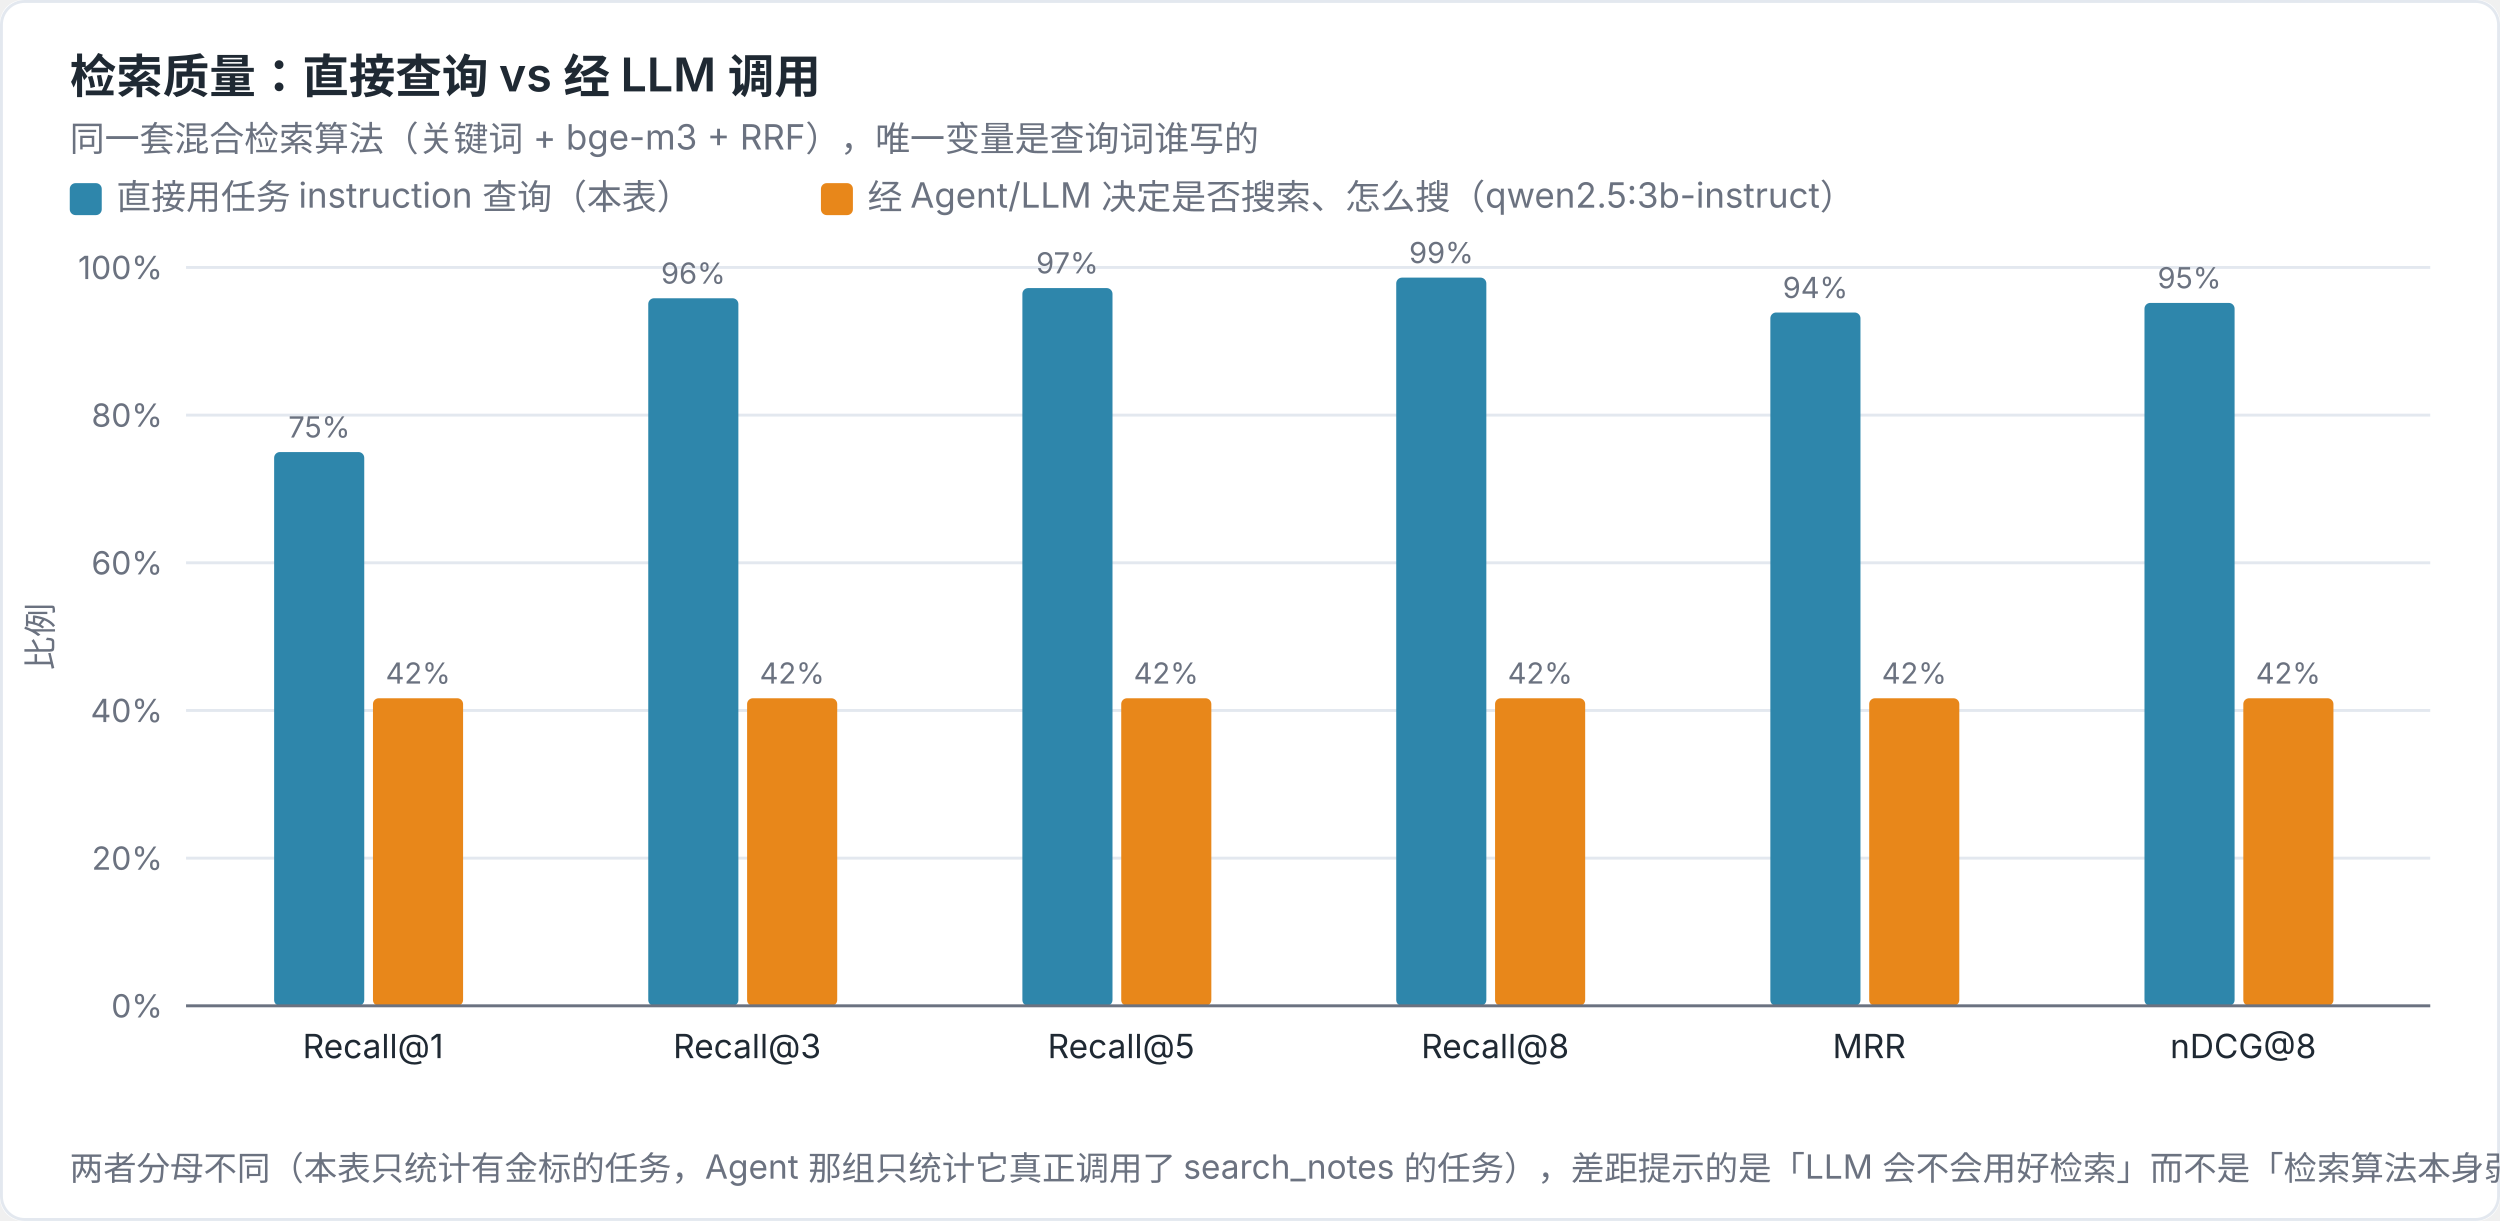
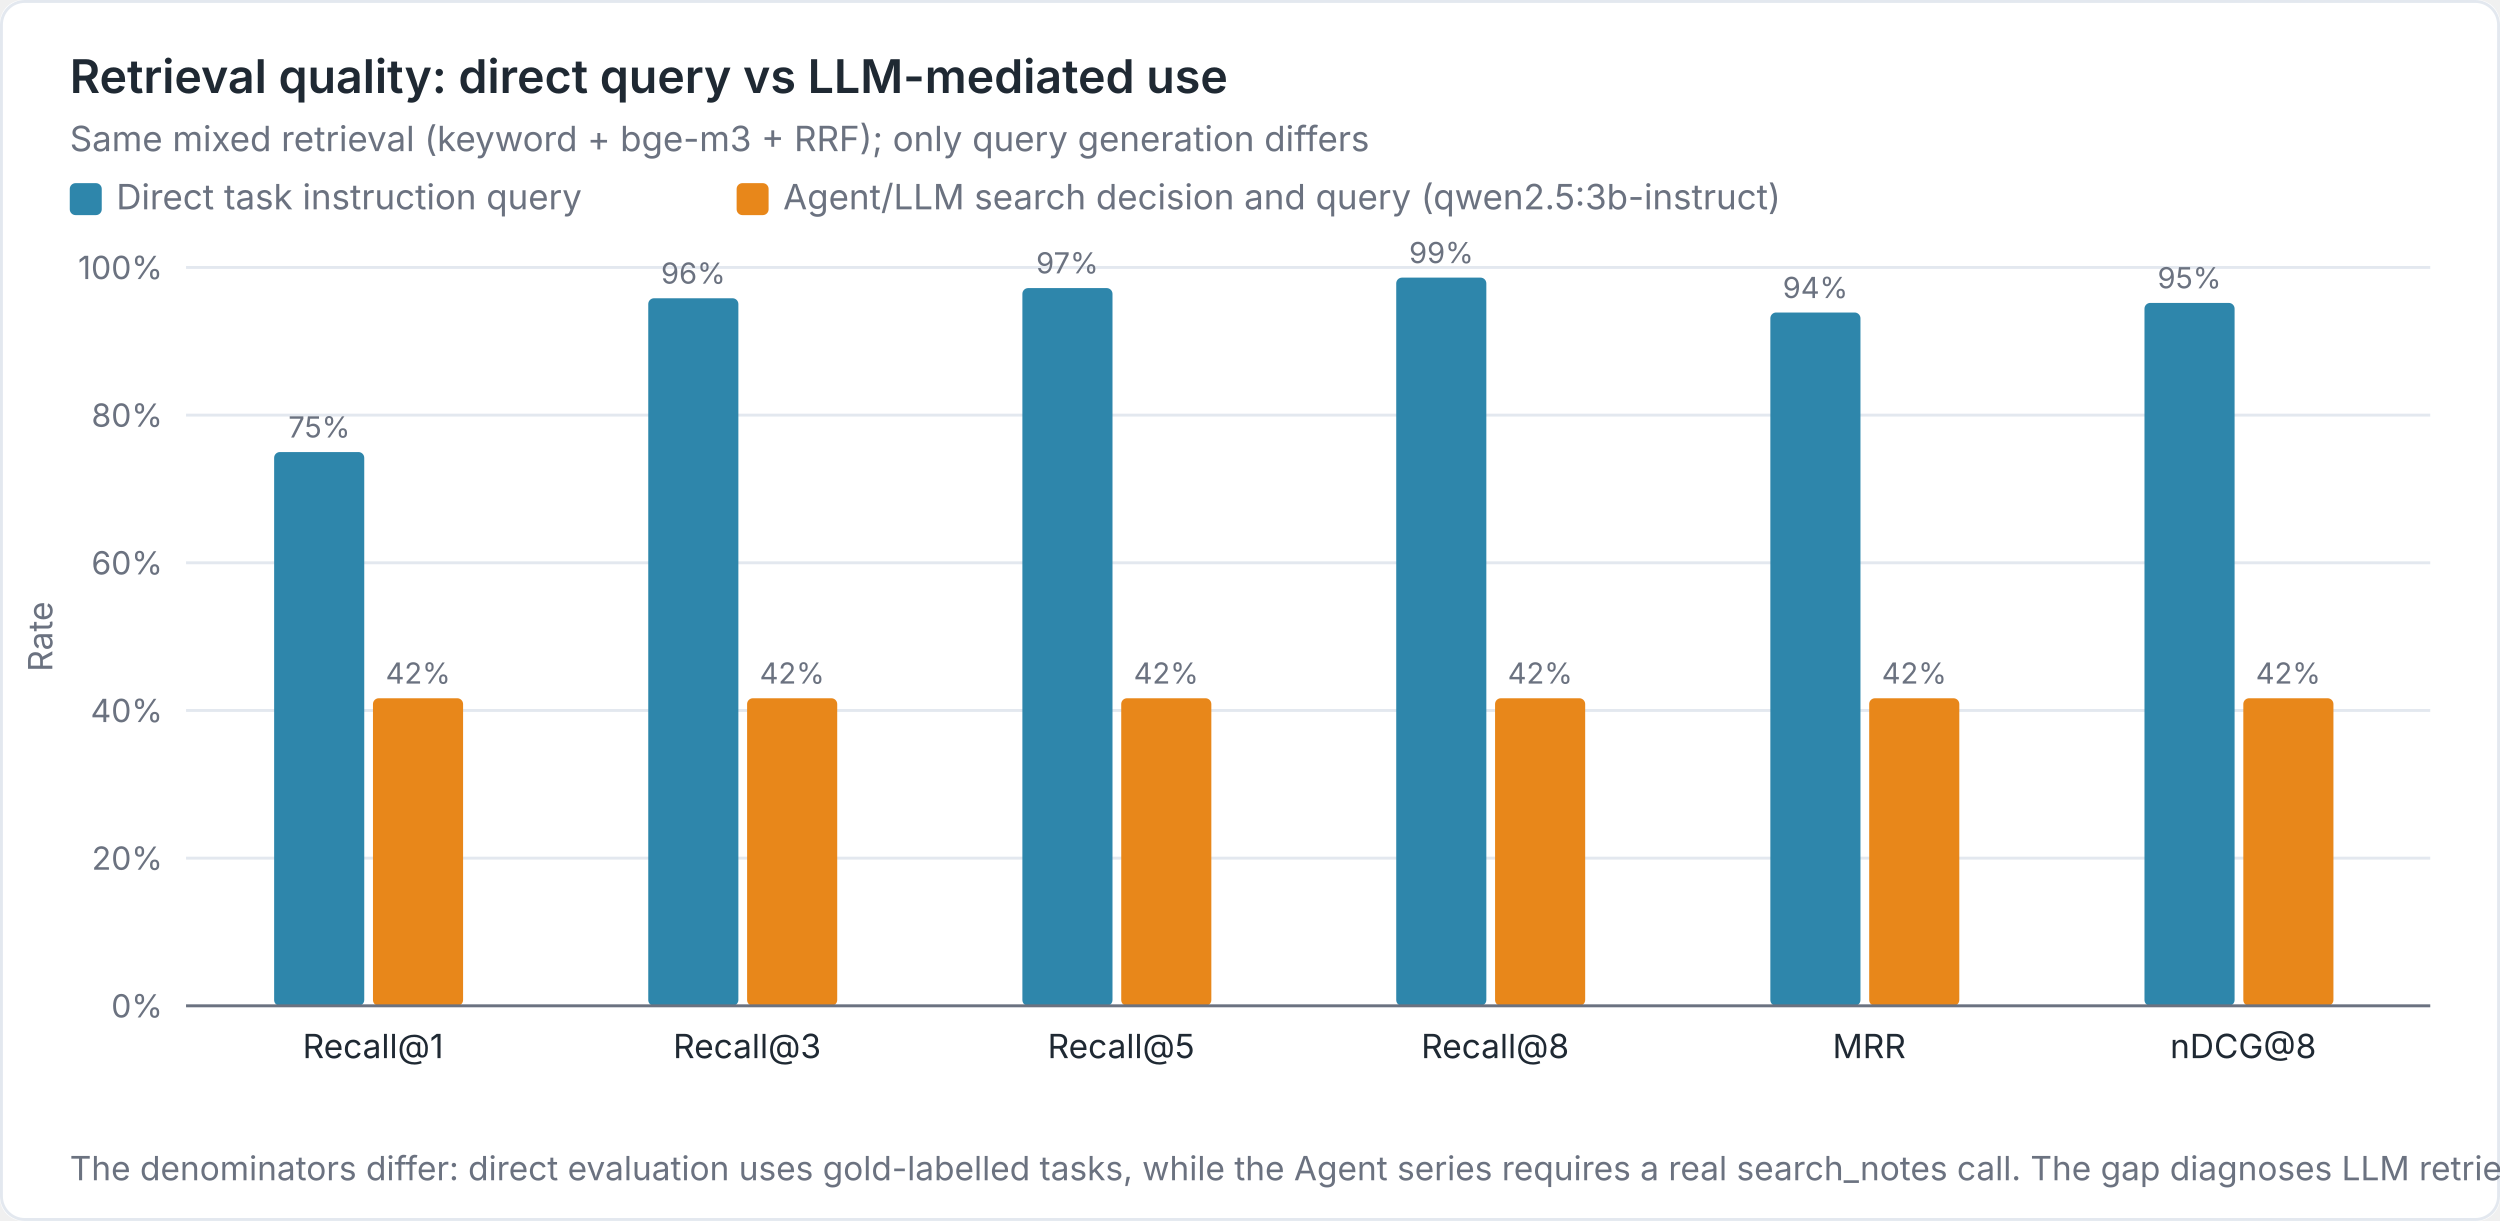
<svg xmlns="http://www.w3.org/2000/svg" width="860" height="420" viewBox="0 0 860 420" role="img">
  <rect width="860" height="420" fill="#FFFFFF" rx="8" />
  <rect x="0.5" y="0.5" width="859" height="419" fill="none" stroke="#E3E8EF" rx="8" />
-   <text x="24" y="32" font-family="-apple-system, BlinkMacSystemFont, 'Segoe UI', 'Noto Sans SC', 'Microsoft YaHei', sans-serif" font-size="16" fill="#1F2933" text-anchor="start" font-weight="600">检索质量：直接查询 vs 经 LLM 调用</text>
-   <text x="24" y="52" font-family="-apple-system, BlinkMacSystemFont, 'Segoe UI', 'Noto Sans SC', 'Microsoft YaHei', sans-serif" font-size="12" fill="#6B7280" text-anchor="start" font-weight="400">同一套混合检索算法（关键词 + bge-m3 + RRF），唯一变量是查询词谁写的</text>
+   <text x="24" y="32" font-family="-apple-system, BlinkMacSystemFont, 'Segoe UI', 'Noto Sans SC', 'Microsoft YaHei', sans-serif" font-size="16" fill="#1F2933" text-anchor="start" font-weight="600">Retrieval quality: direct query vs LLM-mediated use</text>
+   <text x="24" y="52" font-family="-apple-system, BlinkMacSystemFont, 'Segoe UI', 'Noto Sans SC', 'Microsoft YaHei', sans-serif" font-size="12" fill="#6B7280" text-anchor="start" font-weight="400">Same mixed retrieval (keyword + bge-m3 + RRF); only query generation differs</text>
  <rect x="24.0" y="63" width="11" height="11" rx="2" fill="#2E86AB" />
-   <text x="40" y="72" font-family="-apple-system, BlinkMacSystemFont, 'Segoe UI', 'Noto Sans SC', 'Microsoft YaHei', sans-serif" font-size="12" fill="#6B7280" text-anchor="start" font-weight="400">直接用任务 instruction 查询（本表）</text>
-   <rect x="282.4" y="63" width="11" height="11" rx="2" fill="#E8871A" />
-   <text x="298.44" y="72" font-family="-apple-system, BlinkMacSystemFont, 'Segoe UI', 'Noto Sans SC', 'Microsoft YaHei', sans-serif" font-size="12" fill="#6B7280" text-anchor="start" font-weight="400">经 Agent/LLM 决定是否搜索、怎么搜（qwen2.5:3b-instruct）</text>
+   <text x="40" y="72" font-family="-apple-system, BlinkMacSystemFont, 'Segoe UI', 'Noto Sans SC', 'Microsoft YaHei', sans-serif" font-size="12" fill="#6B7280" text-anchor="start" font-weight="400">Direct task instruction query</text>
+   <rect x="253.4" y="63" width="11" height="11" rx="2" fill="#E8871A" />
+   <text x="269.4" y="72" font-family="-apple-system, BlinkMacSystemFont, 'Segoe UI', 'Noto Sans SC', 'Microsoft YaHei', sans-serif" font-size="12" fill="#6B7280" text-anchor="start" font-weight="400">Agent/LLM search decision and query (qwen2.5:3b-instruct)</text>
  <line x1="64" y1="346" x2="836" y2="346" stroke="#E3E8EF" />
  <text x="56" y="350" font-family="-apple-system, BlinkMacSystemFont, 'Segoe UI', 'Noto Sans SC', 'Microsoft YaHei', sans-serif" font-size="11" fill="#6B7280" text-anchor="end" font-weight="400">0%</text>
  <line x1="64" y1="295.2" x2="836" y2="295.2" stroke="#E3E8EF" />
  <text x="56" y="299.2" font-family="-apple-system, BlinkMacSystemFont, 'Segoe UI', 'Noto Sans SC', 'Microsoft YaHei', sans-serif" font-size="11" fill="#6B7280" text-anchor="end" font-weight="400">20%</text>
  <line x1="64" y1="244.4" x2="836" y2="244.4" stroke="#E3E8EF" />
  <text x="56" y="248.4" font-family="-apple-system, BlinkMacSystemFont, 'Segoe UI', 'Noto Sans SC', 'Microsoft YaHei', sans-serif" font-size="11" fill="#6B7280" text-anchor="end" font-weight="400">40%</text>
  <line x1="64" y1="193.6" x2="836" y2="193.6" stroke="#E3E8EF" />
  <text x="56" y="197.6" font-family="-apple-system, BlinkMacSystemFont, 'Segoe UI', 'Noto Sans SC', 'Microsoft YaHei', sans-serif" font-size="11" fill="#6B7280" text-anchor="end" font-weight="400">60%</text>
  <line x1="64" y1="142.8" x2="836" y2="142.8" stroke="#E3E8EF" />
  <text x="56" y="146.8" font-family="-apple-system, BlinkMacSystemFont, 'Segoe UI', 'Noto Sans SC', 'Microsoft YaHei', sans-serif" font-size="11" fill="#6B7280" text-anchor="end" font-weight="400">80%</text>
  <line x1="64" y1="92" x2="836" y2="92" stroke="#E3E8EF" />
  <text x="56" y="96" font-family="-apple-system, BlinkMacSystemFont, 'Segoe UI', 'Noto Sans SC', 'Microsoft YaHei', sans-serif" font-size="11" fill="#6B7280" text-anchor="end" font-weight="400">100%</text>
-   <text x="18" y="219" font-family="-apple-system, BlinkMacSystemFont, 'Segoe UI', 'Noto Sans SC', 'Microsoft YaHei', sans-serif" font-size="11.5" fill="#6B7280" text-anchor="middle" font-weight="400" transform="rotate(-90 18 219)">比例</text>
+   <text x="18" y="219" font-family="-apple-system, BlinkMacSystemFont, 'Segoe UI', 'Noto Sans SC', 'Microsoft YaHei', sans-serif" font-size="11.5" fill="#6B7280" text-anchor="middle" font-weight="400" transform="rotate(-90 18 219)">Rate</text>
  <rect x="94.3" y="155.5" width="31.0" height="190.5" fill="#2E86AB" rx="2" />
  <text x="109.833" y="150.5" font-family="-apple-system, BlinkMacSystemFont, 'Segoe UI', 'Noto Sans SC', 'Microsoft YaHei', sans-serif" font-size="10" fill="#6B7280" text-anchor="middle" font-weight="400">75%</text>
  <rect x="128.3" y="240.2" width="31.0" height="105.8" fill="#E8871A" rx="2" />
  <text x="143.833" y="235.167" font-family="-apple-system, BlinkMacSystemFont, 'Segoe UI', 'Noto Sans SC', 'Microsoft YaHei', sans-serif" font-size="10" fill="#6B7280" text-anchor="middle" font-weight="400">42%</text>
  <text x="128.333" y="364" font-family="-apple-system, BlinkMacSystemFont, 'Segoe UI', 'Noto Sans SC', 'Microsoft YaHei', sans-serif" font-size="11.5" fill="#1F2933" text-anchor="middle" font-weight="400">Recall@1</text>
  <rect x="223.0" y="102.6" width="31.0" height="243.4" fill="#2E86AB" rx="2" />
  <text x="238.5" y="97.583" font-family="-apple-system, BlinkMacSystemFont, 'Segoe UI', 'Noto Sans SC', 'Microsoft YaHei', sans-serif" font-size="10" fill="#6B7280" text-anchor="middle" font-weight="400">96%</text>
  <rect x="257.0" y="240.2" width="31.0" height="105.8" fill="#E8871A" rx="2" />
  <text x="272.5" y="235.167" font-family="-apple-system, BlinkMacSystemFont, 'Segoe UI', 'Noto Sans SC', 'Microsoft YaHei', sans-serif" font-size="10" fill="#6B7280" text-anchor="middle" font-weight="400">42%</text>
  <text x="257" y="364" font-family="-apple-system, BlinkMacSystemFont, 'Segoe UI', 'Noto Sans SC', 'Microsoft YaHei', sans-serif" font-size="11.5" fill="#1F2933" text-anchor="middle" font-weight="400">Recall@3</text>
  <rect x="351.7" y="99.1" width="31.0" height="246.9" fill="#2E86AB" rx="2" />
  <text x="367.167" y="94.056" font-family="-apple-system, BlinkMacSystemFont, 'Segoe UI', 'Noto Sans SC', 'Microsoft YaHei', sans-serif" font-size="10" fill="#6B7280" text-anchor="middle" font-weight="400">97%</text>
  <rect x="385.7" y="240.2" width="31.0" height="105.8" fill="#E8871A" rx="2" />
  <text x="401.167" y="235.167" font-family="-apple-system, BlinkMacSystemFont, 'Segoe UI', 'Noto Sans SC', 'Microsoft YaHei', sans-serif" font-size="10" fill="#6B7280" text-anchor="middle" font-weight="400">42%</text>
  <text x="385.667" y="364" font-family="-apple-system, BlinkMacSystemFont, 'Segoe UI', 'Noto Sans SC', 'Microsoft YaHei', sans-serif" font-size="11.5" fill="#1F2933" text-anchor="middle" font-weight="400">Recall@5</text>
  <rect x="480.3" y="95.5" width="31.0" height="250.5" fill="#2E86AB" rx="2" />
  <text x="495.833" y="90.528" font-family="-apple-system, BlinkMacSystemFont, 'Segoe UI', 'Noto Sans SC', 'Microsoft YaHei', sans-serif" font-size="10" fill="#6B7280" text-anchor="middle" font-weight="400">99%</text>
  <rect x="514.3" y="240.2" width="31.0" height="105.8" fill="#E8871A" rx="2" />
  <text x="529.833" y="235.167" font-family="-apple-system, BlinkMacSystemFont, 'Segoe UI', 'Noto Sans SC', 'Microsoft YaHei', sans-serif" font-size="10" fill="#6B7280" text-anchor="middle" font-weight="400">42%</text>
  <text x="514.333" y="364" font-family="-apple-system, BlinkMacSystemFont, 'Segoe UI', 'Noto Sans SC', 'Microsoft YaHei', sans-serif" font-size="11.5" fill="#1F2933" text-anchor="middle" font-weight="400">Recall@8</text>
  <rect x="609.0" y="107.5" width="31.0" height="238.5" fill="#2E86AB" rx="2" />
  <text x="624.5" y="102.522" font-family="-apple-system, BlinkMacSystemFont, 'Segoe UI', 'Noto Sans SC', 'Microsoft YaHei', sans-serif" font-size="10" fill="#6B7280" text-anchor="middle" font-weight="400">94%</text>
  <rect x="643.0" y="240.2" width="31.0" height="105.8" fill="#E8871A" rx="2" />
  <text x="658.5" y="235.167" font-family="-apple-system, BlinkMacSystemFont, 'Segoe UI', 'Noto Sans SC', 'Microsoft YaHei', sans-serif" font-size="10" fill="#6B7280" text-anchor="middle" font-weight="400">42%</text>
  <text x="643" y="364" font-family="-apple-system, BlinkMacSystemFont, 'Segoe UI', 'Noto Sans SC', 'Microsoft YaHei', sans-serif" font-size="11.5" fill="#1F2933" text-anchor="middle" font-weight="400">MRR</text>
  <rect x="737.7" y="104.2" width="31.0" height="241.8" fill="#2E86AB" rx="2" />
  <text x="753.167" y="99.185" font-family="-apple-system, BlinkMacSystemFont, 'Segoe UI', 'Noto Sans SC', 'Microsoft YaHei', sans-serif" font-size="10" fill="#6B7280" text-anchor="middle" font-weight="400">95%</text>
  <rect x="771.7" y="240.2" width="31.0" height="105.8" fill="#E8871A" rx="2" />
  <text x="787.167" y="235.167" font-family="-apple-system, BlinkMacSystemFont, 'Segoe UI', 'Noto Sans SC', 'Microsoft YaHei', sans-serif" font-size="10" fill="#6B7280" text-anchor="middle" font-weight="400">42%</text>
  <text x="771.667" y="364" font-family="-apple-system, BlinkMacSystemFont, 'Segoe UI', 'Noto Sans SC', 'Microsoft YaHei', sans-serif" font-size="11.5" fill="#1F2933" text-anchor="middle" font-weight="400">nDCG@8</text>
  <line x1="64" y1="346" x2="836" y2="346" stroke="#6B7280" />
-   <text x="24" y="406" font-family="-apple-system, BlinkMacSystemFont, 'Segoe UI', 'Noto Sans SC', 'Microsoft YaHei', sans-serif" font-size="11.5" fill="#6B7280" text-anchor="start" font-weight="400">两者分母不同（本表只统计有金标的任务，Agent 那组只统计它真正调用了 search_notes 的任务），差距提示的是「LLM 会不会用好检索」而不是「检索算法本身弱」。</text>
+   <text x="24" y="406" font-family="-apple-system, BlinkMacSystemFont, 'Segoe UI', 'Noto Sans SC', 'Microsoft YaHei', sans-serif" font-size="11.5" fill="#6B7280" text-anchor="start" font-weight="400">The denominators differ: direct evaluation uses gold-labelled tasks, while the Agent series requires a real search_notes call. The gap diagnoses LLM retrieval use, not ranking alone.</text>
</svg>
